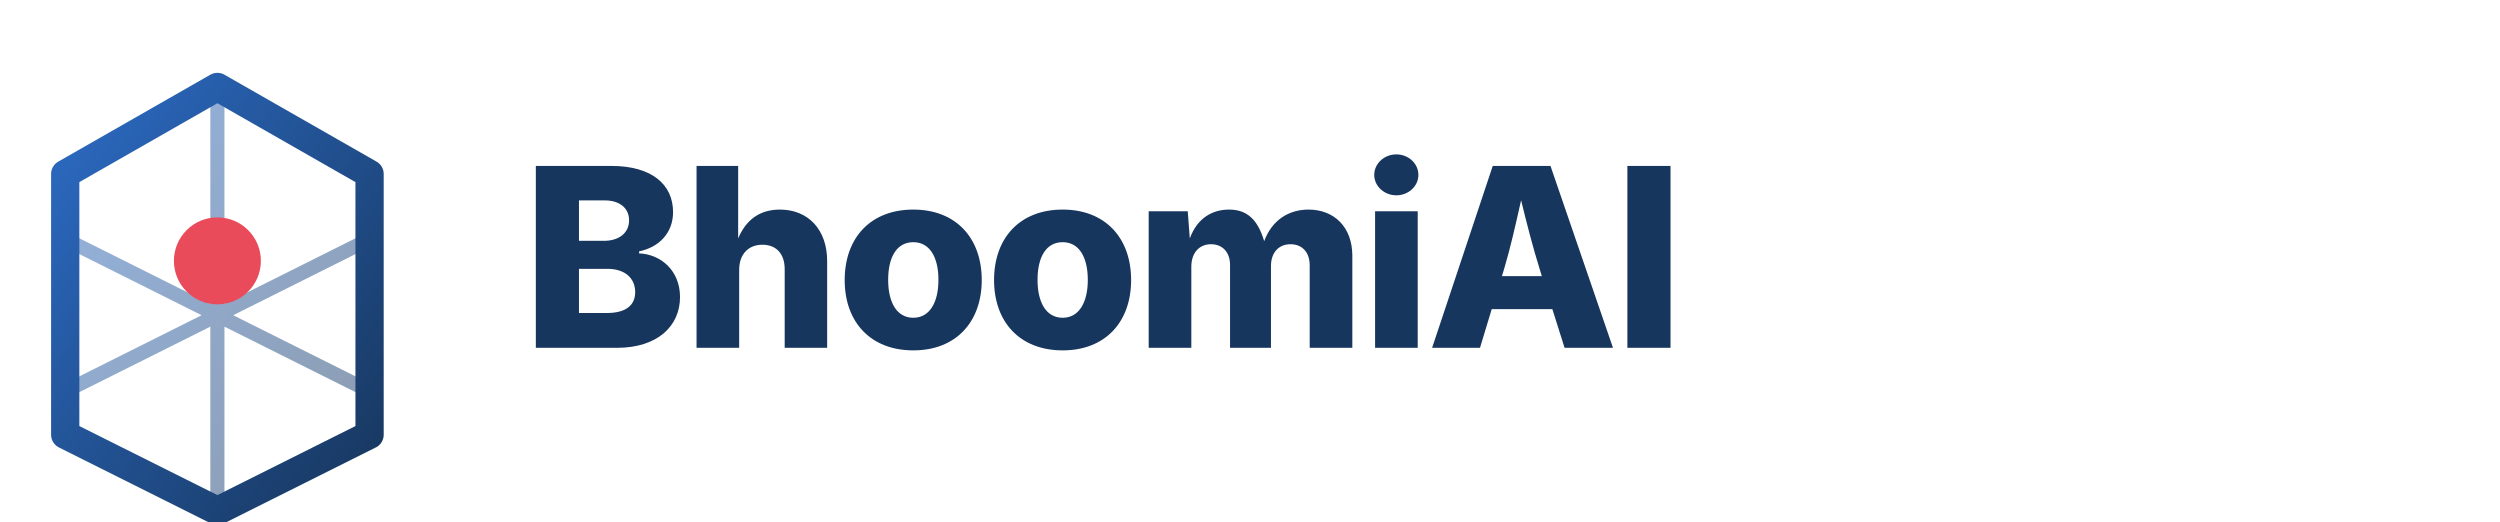
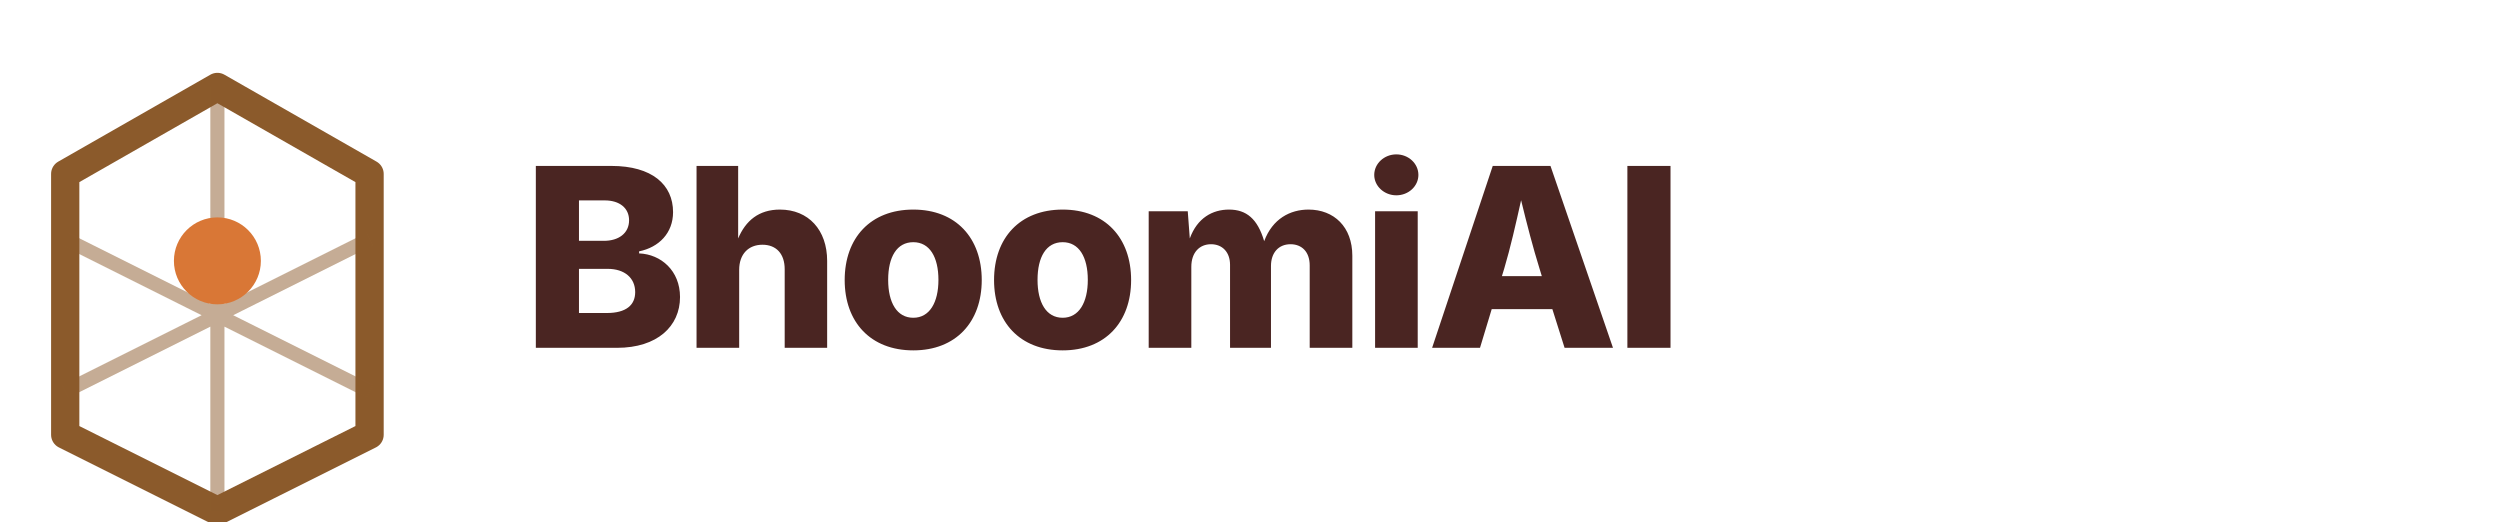
<svg xmlns="http://www.w3.org/2000/svg" viewBox="0 0 230 48" width="230" height="48" role="img" aria-label="BhoomiAI">
-   <defs>
-     <linearGradient id="lgLight" x1="0" y1="0" x2="1" y2="1">
-       <stop offset="0" stop-color="#2C6BC4" />
-       <stop offset="1" stop-color="#17365D" />
-     </linearGradient>
-   </defs>
-   <g fill="none" stroke="url(#lgLight)" stroke-width="2.6" stroke-linejoin="round">
+   <g fill="none" stroke="#8B5A2B" stroke-width="2.6" stroke-linejoin="round">
    <path d="M6 40V16l14-8 14 8v24l-14 7-14-7z" />
    <path d="M20 8v39M6 22l28 14M34 22L6 36" stroke-width="1.3" opacity="0.5" />
  </g>
-   <circle cx="20" cy="24" r="4" fill="#E94B5A" />
-   <text x="48" y="32" font-family="Poppins, Inter, Segoe UI, Helvetica, Arial, sans-serif" font-size="23" font-weight="800" fill="#17365D" letter-spacing="-0.5">BhoomiAI</text>
+   <circle cx="20" cy="24" r="4" fill="#D97736" />
+   <text x="48" y="32" font-family="Poppins, Inter, Segoe UI, Helvetica, Arial, sans-serif" font-size="23" font-weight="800" fill="#4A2522" letter-spacing="-0.5">BhoomiAI</text>
</svg>
